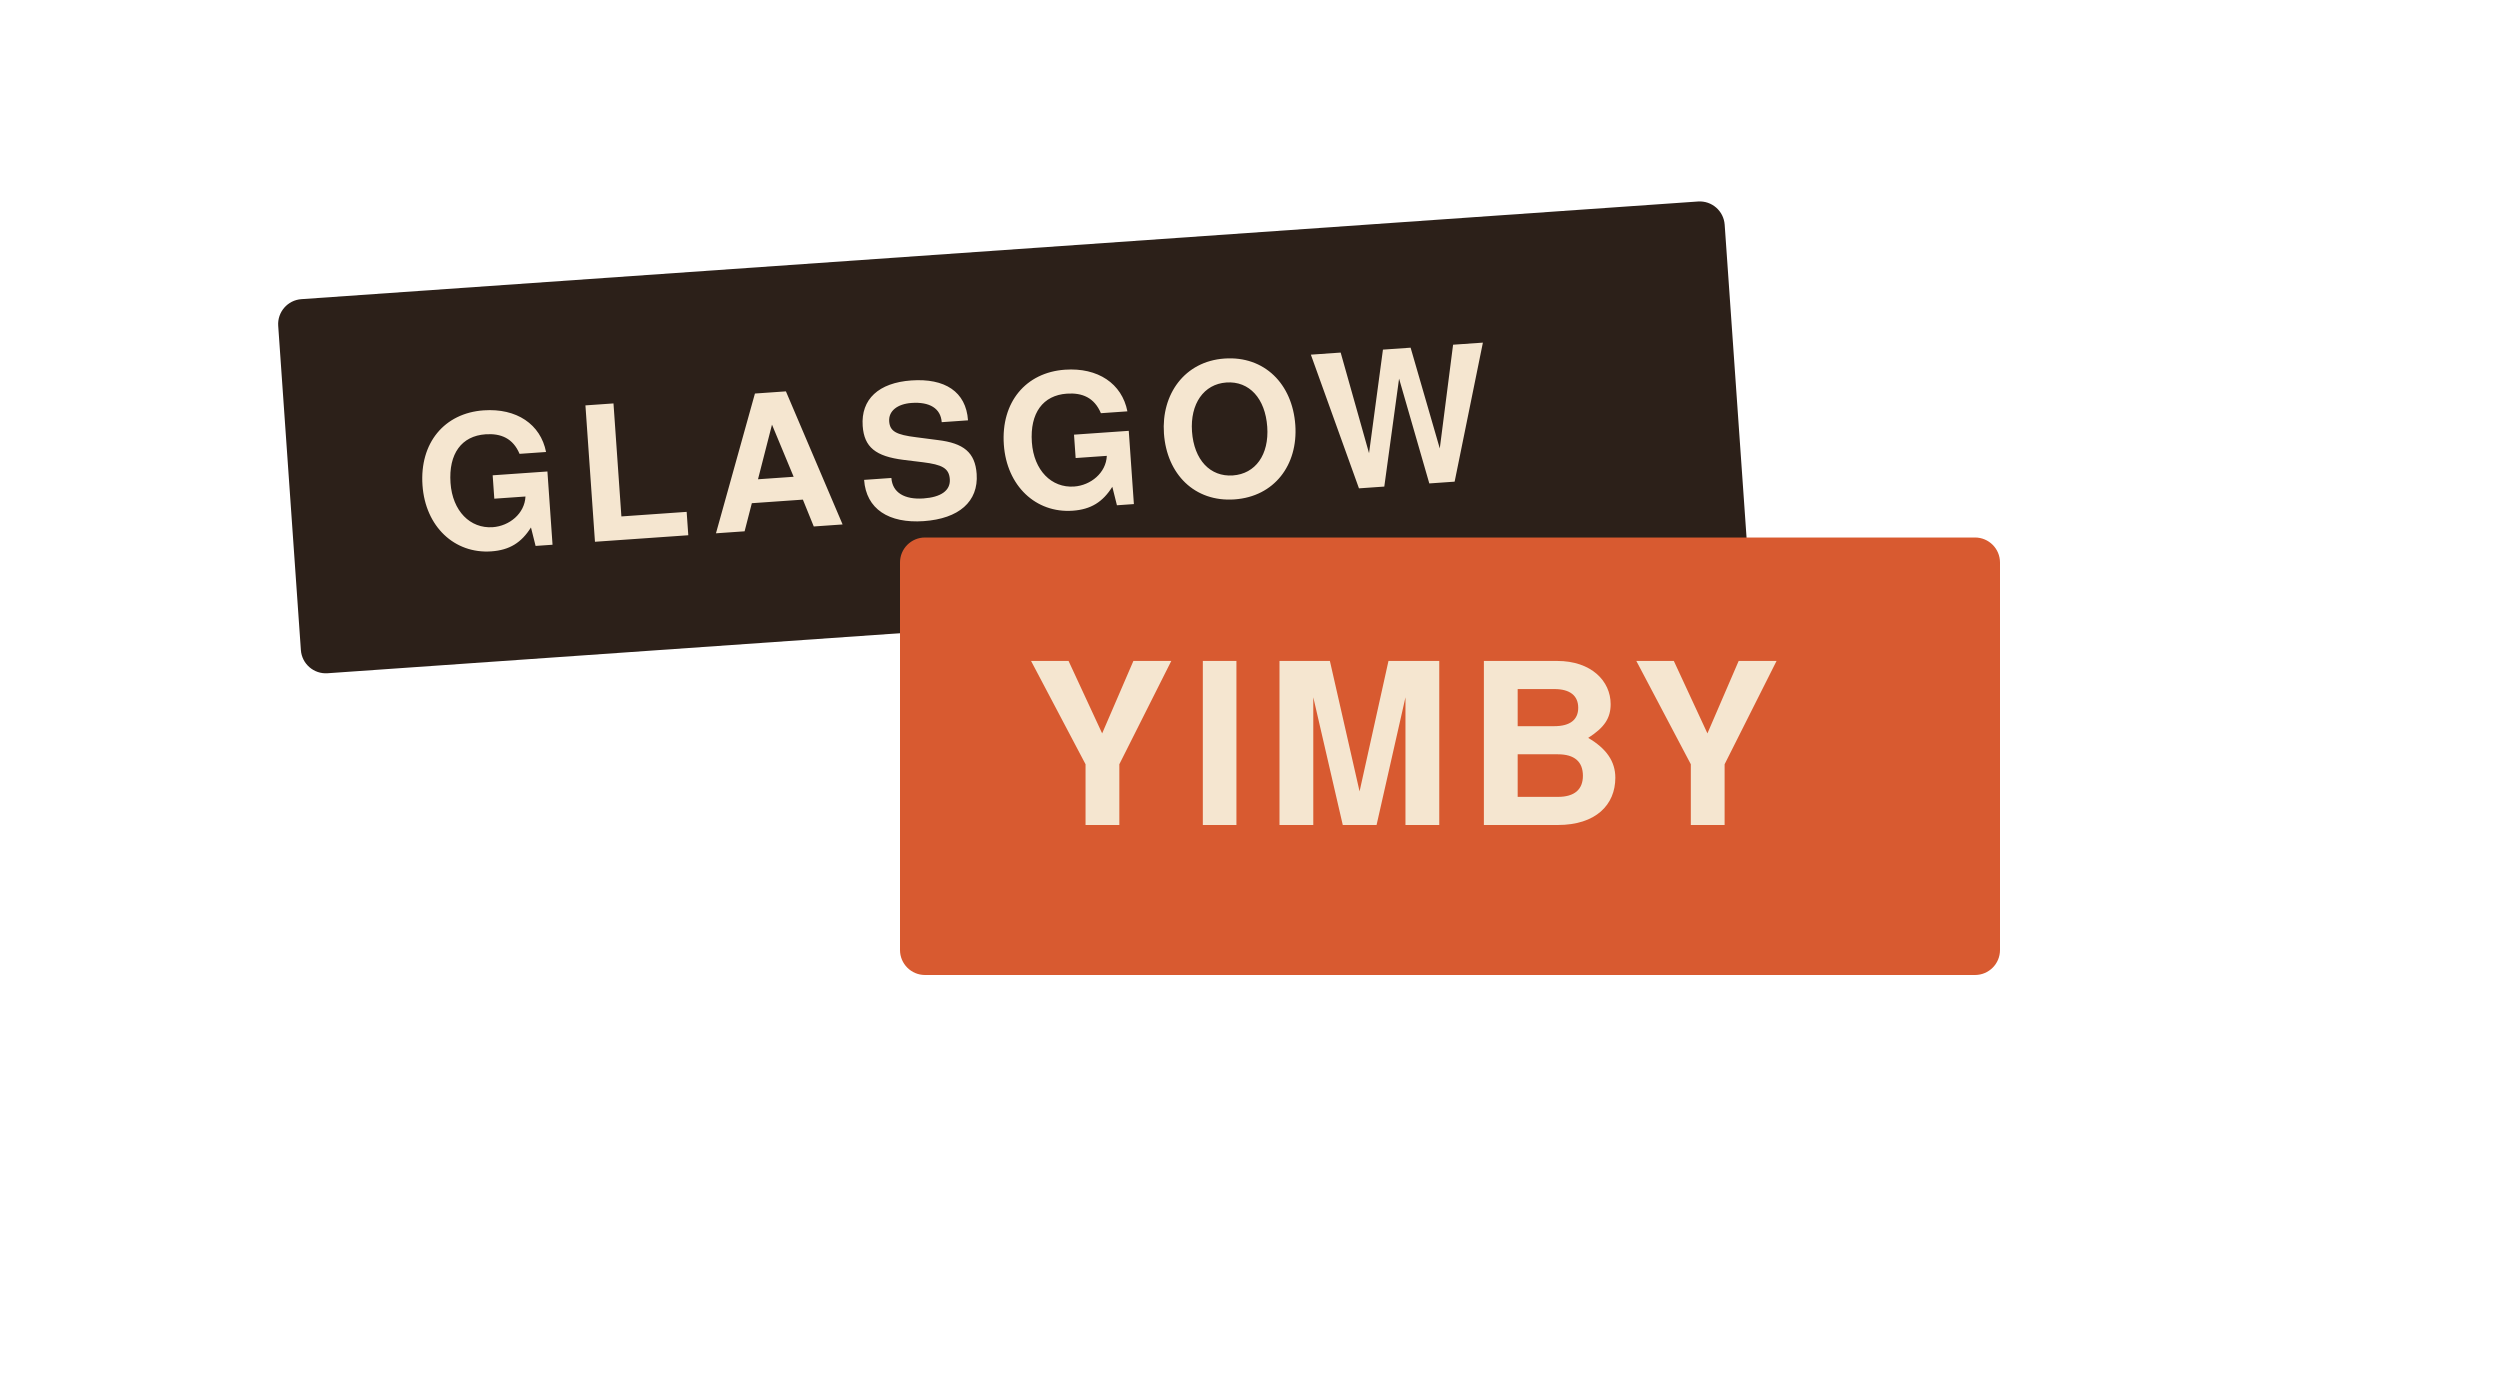
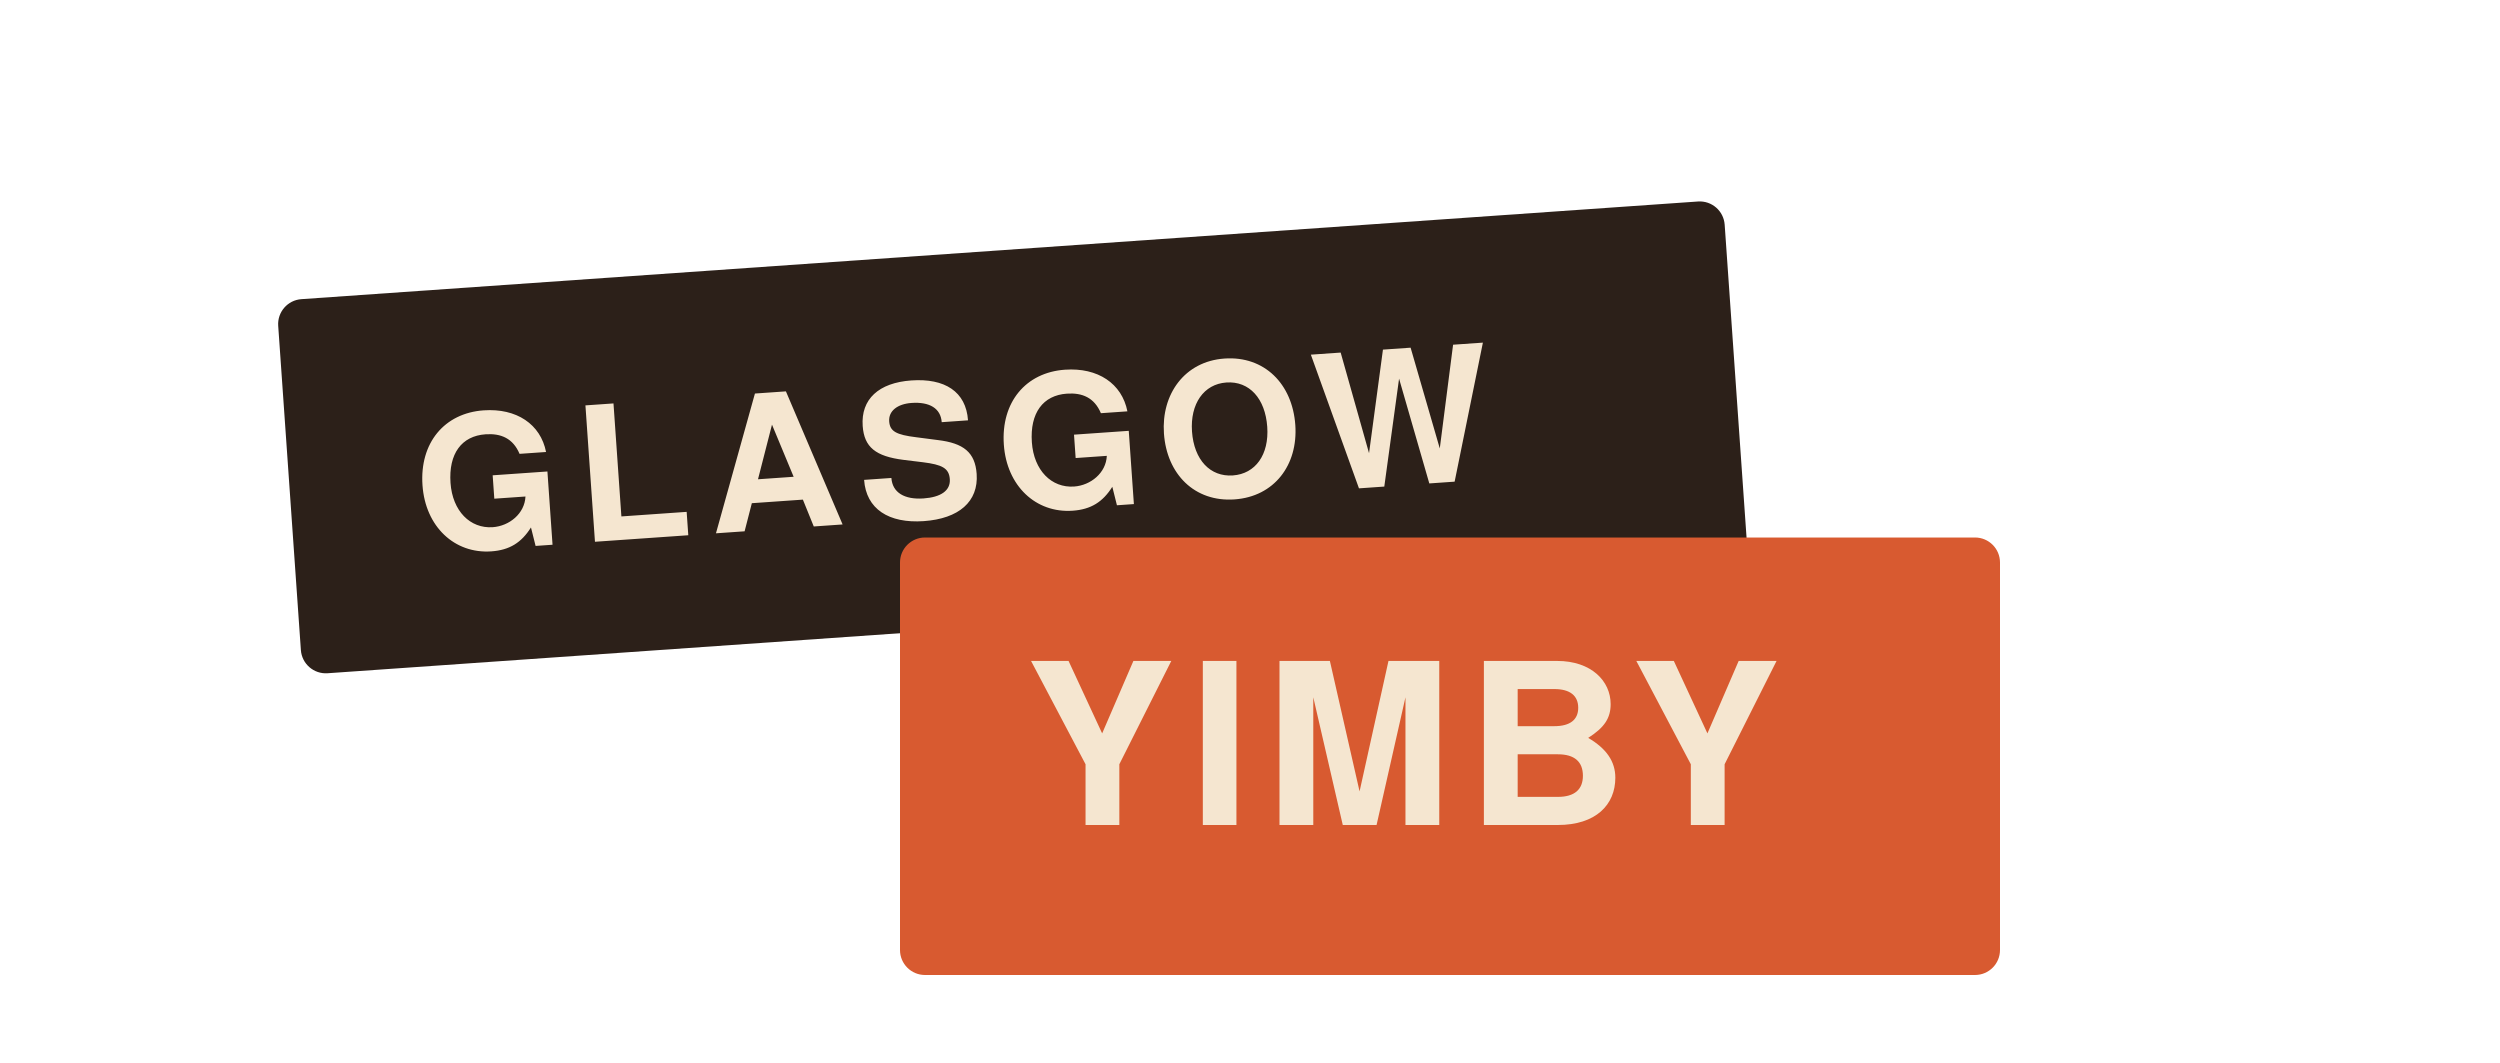
- <svg xmlns="http://www.w3.org/2000/svg" viewBox="0 0 200 110" width="160" height="88">
+ <svg xmlns="http://www.w3.org/2000/svg" viewBox="0 0 200 85" width="160" height="68">
  <g transform="rotate(-4, 110, 48)">
    <rect x="24" y="18" width="116" height="30" rx="2" fill="#2C2019" />
    <text x="34" y="39" font-family="'Arial Black', 'Helvetica Neue', sans-serif" font-size="15" font-weight="900" fill="#F5E6D0" letter-spacing="0.08em">GLASGOW</text>
  </g>
  <rect x="72" y="43" width="88" height="35" rx="2" fill="#D85A30" />
  <text x="82" y="66" font-family="'Arial Black', 'Helvetica Neue', sans-serif" font-size="18" font-weight="900" fill="#F5E6D0" letter-spacing="0.06em">YIMBY</text>
</svg>
